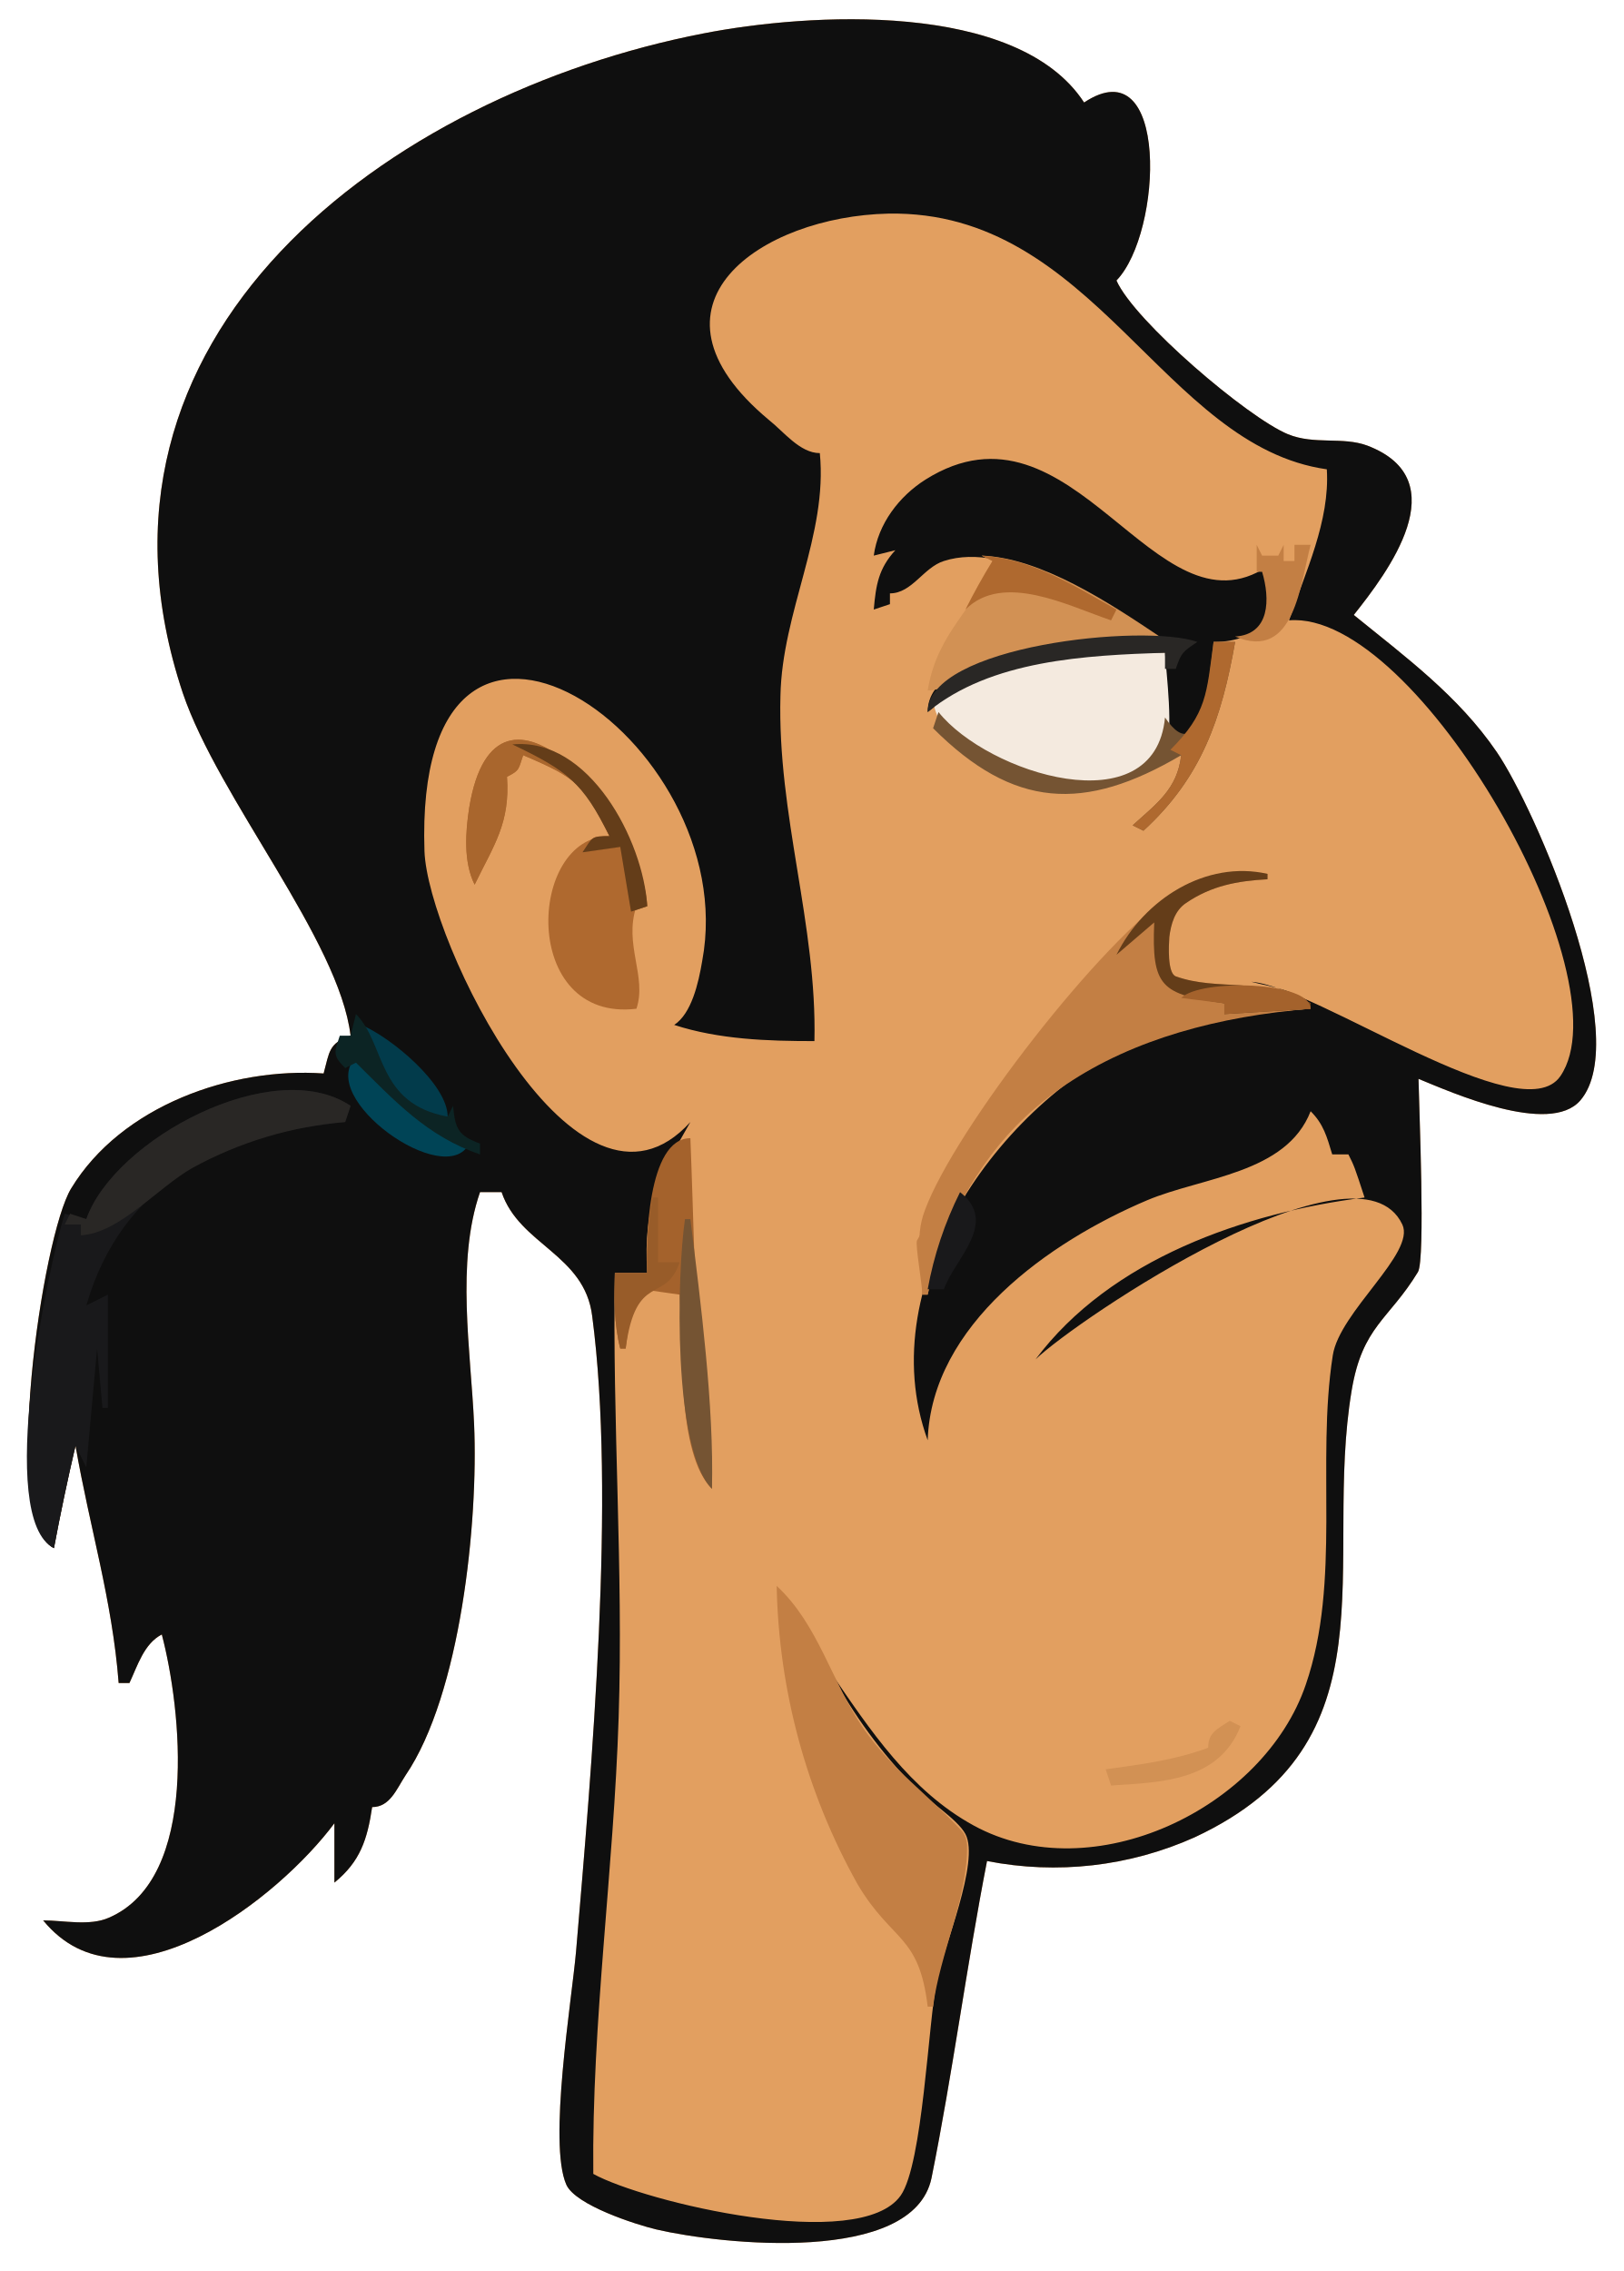
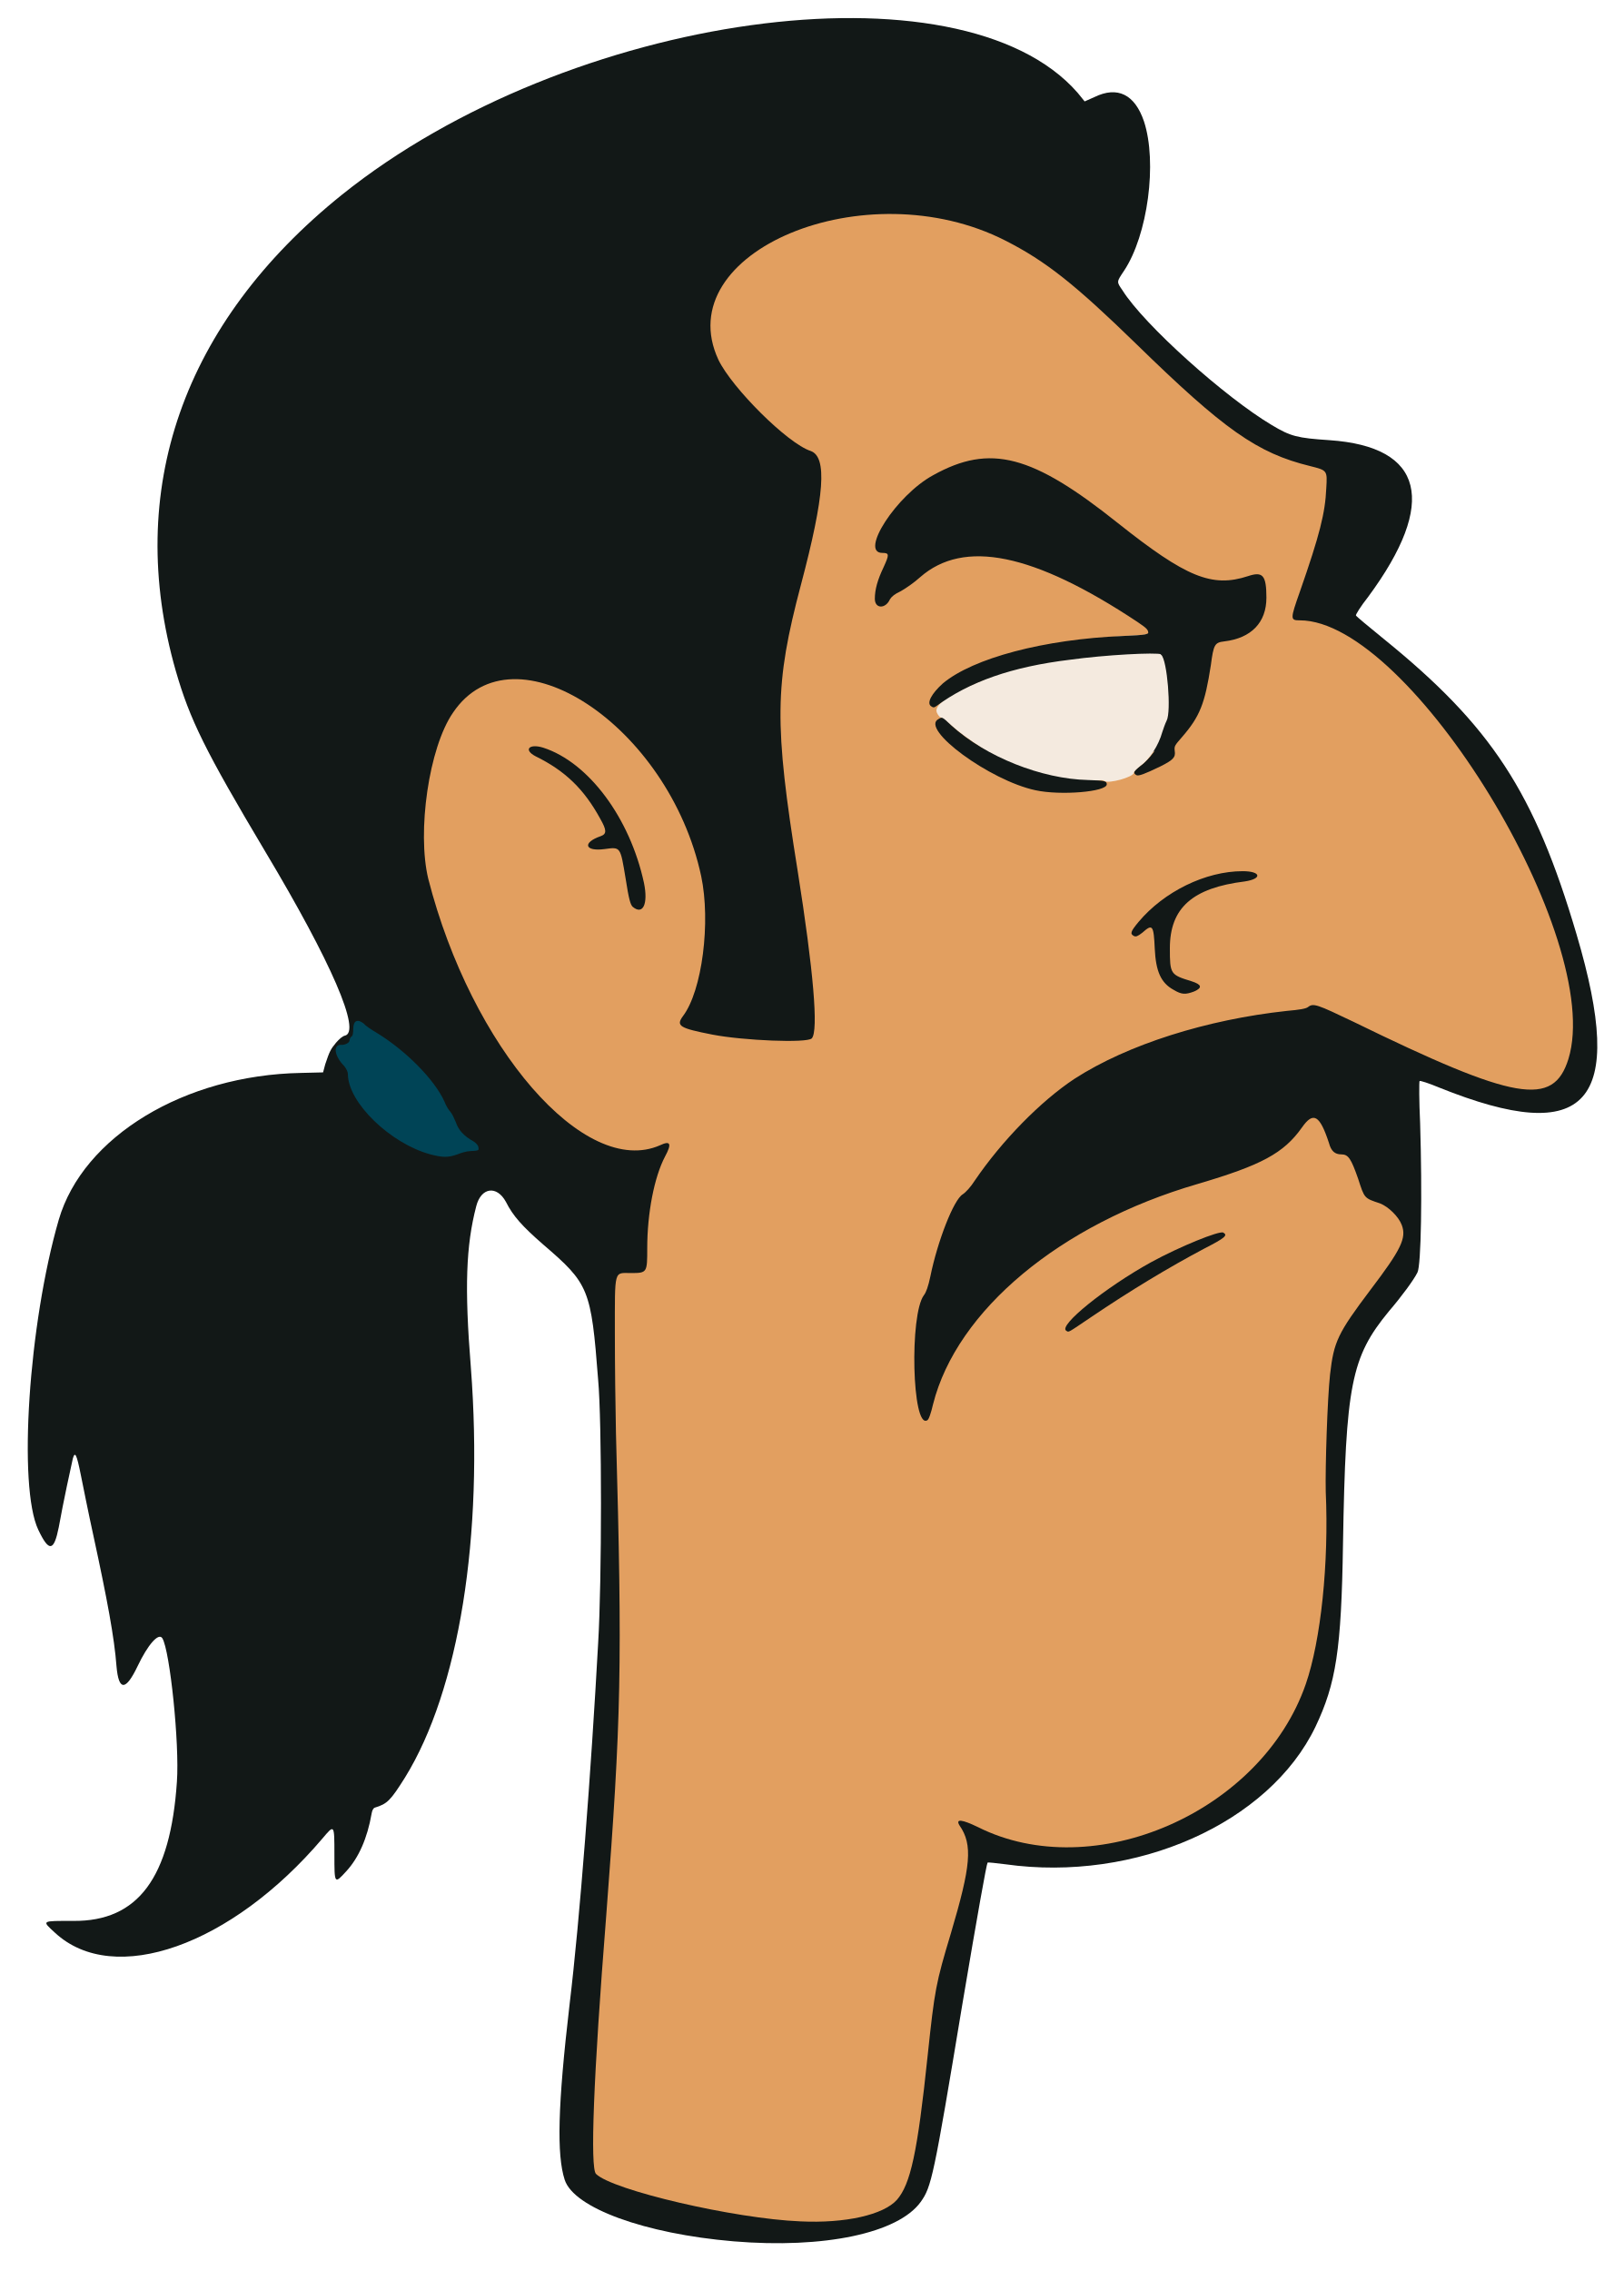
<svg xmlns="http://www.w3.org/2000/svg" viewBox="0 0 301 421" width="301" height="421">
-   <path fill="#e29f60" d="M14 268q-2.2 9.4-4 19c-9.9-4.9-2.2-57.9 3.2-66.7C22.5 205 42.9 197.8 60 199c1.1-4 .9-5.6 5-7-2.1-17.7-24.5-44-31.1-63.5C11.7 62 72.2 17.5 130.4 6.2 149.8 2.4 188.6 0 201 19c15.8-10.5 14.6 24.1 6 33 3.3 7.5 24.3 25.4 31.8 28.5 4.9 2 10.1.4 14.7 2.1 16.8 6.4 3.7 23.6-2.5 31.4 9.6 7.8 19.4 15 26.5 25.4 7.3 10.7 25.5 53 15.5 64.6-5.7 6.6-23.9-1.5-30-4 .1 5.5 1.3 33.4-.1 35.8-5.4 8.9-10.3 10-12.3 22-5.4 32.3 8.6 65.2-29.1 82.8A64 64 0 0 1 183 345c-3.8 19.5-6.4 39.5-10.3 58.8-3.4 16.1-39 12.3-51 9.5-3.8-.9-15-4.5-16.7-8.3-3.4-7.7 1-34.1 1.8-43.2 2.9-34.1 7.4-84.5 3-117.8-1.4-11.5-13.5-13.2-16.8-23h-4c-4.5 13-1.7 29.5-1.1 43 .8 18.2-2.5 50.1-12.7 65.1-1.7 2.6-2.9 5.9-6.2 5.9-.9 6-2.2 10.1-7 14v-11c-10.1 13.6-38.8 36.6-54 18 3.8 0 8.6 1.1 12.2-.5 16.9-7.3 13.4-38.8 9.8-52.5-3.3 1.7-4.5 5.8-6 9h-2c-1.2-15.5-5.4-28.9-8-44" />
-   <path fill="#0f0f0f" d="M14 268q-2.2 9.4-4 19c-9.9-4.9-2.2-57.9 3.2-66.7C22.5 205 42.9 197.8 60 199c1.1-4 .9-5.6 5-7-2.1-17.7-24.5-44-31.1-63.5C11.7 62 72.2 17.5 130.4 6.2 149.8 2.4 188.6 0 201 19c15.8-10.5 14.6 24.1 6 33 3.3 7.5 24.3 25.4 31.8 28.5 4.9 2 10.1.4 14.7 2.1 16.8 6.4 3.7 23.6-2.5 31.4 9.6 7.8 19.4 15 26.5 25.4 7.3 10.7 25.5 53 15.5 64.6-5.7 6.6-23.9-1.5-30-4 .1 5.5 1.3 33.4-.1 35.8-5.4 8.9-10.3 10-12.3 22-5.4 32.3 8.6 65.2-29.1 82.8A64 64 0 0 1 183 345c-3.8 19.5-6.4 39.5-10.3 58.8-3.4 16.1-39 12.3-51 9.5-3.8-.9-15-4.5-16.7-8.3-3.4-7.7 1-34.1 1.8-43.2 2.9-34.1 7.4-84.5 3-117.8-1.4-11.5-13.5-13.2-16.8-23h-4c-4.5 13-1.7 29.5-1.1 43 .8 18.2-2.5 50.1-12.7 65.1-1.7 2.6-2.9 5.9-6.2 5.9-.9 6-2.2 10.1-7 14v-11c-10.1 13.6-38.8 36.6-54 18 3.8 0 8.6 1.1 12.2-.5 16.9-7.3 13.4-38.8 9.8-52.5-3.3 1.7-4.5 5.8-6 9h-2c-1.2-15.5-5.4-28.9-8-44m140 42c7.3 10.7 14.8 22 26.5 28.4 22.1 12.1 53.8-3.2 61.6-26.1 6.6-19.2 1.9-41.1 5-61 1.2-8.1 15.4-19 12.9-24.3-8.2-17.4-60.2 17.5-68 25 13.9-18.6 38.8-27.2 61-30-1.9-5.8-1.9-5.8-3-8h-3c-1-3.3-1.6-5.6-4-8-4.5 11.6-20.1 12.2-30.3 16.5-18.2 7.7-40 23.1-40.7 44.5-10.8-29.6 14.3-64.1 40.9-75 9.4-3.9 20.2-4.1 30.1-5-1.8-3.5-7.4-4-11-5 12.3 1 50.1 28 57.3 17.5 12.4-18.1-26.5-86.5-50.3-84.5 3-8.9 7.6-18.4 7-28-30.4-4.3-43.1-48.1-81.3-47.4-23.5.5-47.7 16.9-22.2 38.2 2.8 2.2 5.8 6.2 9.5 6.2 1.5 15.2-7 29.4-7.3 45-.6 22.1 6.8 42.4 6.3 64-8.7 0-17.7-.3-26-3 3.2-2.1 4.5-7.7 5.2-11.9 7.7-41.2-53.6-82.9-51.5-20.3.6 16.5 28.2 73.5 49.3 50.2-5.7 10-8.8 15.3-8 28h-6c-.5 27.3 1.6 54.9.7 82.4-.9 28.2-5 56.5-4.7 84.6 9.4 5.2 49.4 14.8 57 4 4.1-5.9 5.1-32.1 6.7-39.9 1.2-6 8-22 5.3-27.1-1.5-2.8-7-6.2-9.4-8.7A93 93 0 0 1 154 310m12-208-4 1c.8-5.9 4.7-11 9.6-14.1 27.4-17.2 42.5 30 63.4 16.1 2.2 8.5-1 14-10 14 .4 6.1.3 17.7-8 18a21 21 0 0 1-1-16c-14.6.5-32.2 1.3-44 11 0-12.7 31.1-12 40-15-9.8-5.4-25.2-16.8-37-13-3.8 1.2-5.9 6-10 6v2l-3 1c.4-4.6.9-7.6 4-11" />
-   <path fill="#c37f44" d="M144 294c7.7 7.1 10.2 17.8 16 26.3 5.5 7.9 12.1 12.4 18.4 19.2q.8 1 .9 2.5c.2 9.6-5.1 20.3-6.3 30h-1c-1.6-13.5-6.6-11.9-13-22.7a118 118 0 0 1-15-55.3" />
-   <path fill="#19191b" d="m18 250-2 22-2-4q-2.2 9.4-4 19c-10.9-5.5-1.1-52.1 2-62l4 1c5.2-14.8 34.7-30.6 49-21l-1 3c-23.2 2.3-41.4 11.3-48 34l4-2v21h-1z" />
-   <path fill="#f4eadf" d="M216 121c.2 3.6 1.7 15.1 0 18-7.6 12.7-40.7 5.7-43-9 13.1-8.7 28-9.1 43-9" />
-   <path fill="#c37f44" d="M171 240c.1-5.7-1.6-10.2.5-15.7 5.5-14.9 32.8-50.2 46.2-58.8A24 24 0 0 1 235 162v1c-5.6.3-10.4 1.2-15.1 4.4-2.1 1.4-2.8 3.9-3.1 6.3-.1 1.5-.4 6.7 1.2 7.3 7.8 2.8 16 0 25 5v1c-34.1 2.8-63 16.9-71 53z" />
-   <path fill="#af692f" d="M88 164c-2.1-4.2-1.7-9.8-1-14.3 5-30.4 32.1 1.8 33 18.3h-2c-2.4 7.1 2 13 0 19-21.6 2.6-20.2-32-5-32-4.9-9.7-5.9-10.7-16-15-.9 2.6-.6 2.8-3 4 .6 8.6-2.4 12.6-6 20" />
-   <path fill="#d29154" d="M182 103c11.1.4 23.9 8.9 33 15-8.9 1-18.3 1.6-27 4-4.7 1.3-11.7 6-16 6 1.8-11.1 9-15.1 12-24z" />
-   <path fill="#292725" d="m12 227 1-2 3 1c5.2-14.8 34.7-30.6 49-21l-1 3a71 71 0 0 0-28.3 8.5c-6.4 3.6-13.5 12.1-20.7 12.5v-2z" />
-   <path fill="#a4622c" d="M132 276c-6.6-6.6-5.3-26.7-6-36l-7-1c-2.1 3.5-2.5 6.9-3 11h-1c-1.2-4.7-1.1-9.2-1-14h6c-.3-5.6 0-25 8-25 .6 14.7.8 29.6 1.8 44.3.5 7 2.4 13.7 2.2 20.7" />
-   <path fill="#a9662d" d="M108 158c1.9-2.8 1.5-3 5-3-4.9-9.7-5.9-10.7-16-15-.9 2.6-.6 2.8-3 4 .6 8.6-2.4 12.6-6 20-2.1-4.2-1.7-9.8-1-14.3 5-30.4 32.1 1.8 33 18.3l-3 1-2-12z" />
-   <path fill="#755433" d="M216 133c7.1 10.6 8.4-9.5 9-14h4c-2.5 14.2-6.2 25.1-17 35l-2-1c4.4-4 8.3-6.7 9-13-18 10.6-31.1 9.9-46-5l1-3c9.1 11.4 40.1 21.2 42 1" />
-   <path fill="#643d19" d="M207 177c5.1-10.3 16.6-17.6 28-15v1c-5.6.3-10.4 1.2-15.1 4.4-2.1 1.4-2.8 3.9-3.1 6.3-.1 1.5-.4 6.7 1.2 7.3 7.8 2.8 16 0 25 5v1l-16 1v-2c-11.7-1.7-13.5-3-13-15z" />
-   <path fill="#292725" d="M172 132c0-12.3 40.1-16.5 50-13-2.7 1.8-3 2-4 5h-2v-3c-14.6.5-32.2 1.3-44 11" />
-   <path fill="#004456" d="M87 212c-4.4 8.7-28.5-8.5-21-16 6.7 6.9 11.9 12.9 21 16" />
-   <path fill="#023b4b" d="M67 190c5.5 2.3 16 11 16 17-6.7.2-18.1-10.7-16-17" />
-   <path fill="#af692f" d="M179 113q2.3-4.6 5-9l-2-1c9.4.6 17 5.5 25 10l-1 2c-8-2.7-20-9-27-2" />
-   <path fill="#c37f44" d="M238 101v3h2v-3h3c-1.9 7-2.9 21.7-14 17 6.5-.4 6.5-7 5-12h-1v-5l1 2h3z" />
-   <path fill="#643d19" d="M95 138c14.2-1.4 24.3 17.8 25 30l-3 1-2-12-7 1c1.9-2.8 1.5-3 5-3-5-10-7.8-12.1-18-17" />
-   <path fill="#af692f" d="M210 153c4.4-4 8.3-6.7 9-13l-2-1c6.8-6.8 6.7-10.4 8-20h4c-2.5 14.2-6.2 25.1-17 35z" />
-   <path fill="#c37f44" d="M187 204c.9 1.9 1.1 2.1 3 3a65 65 0 0 0-18 33h-1c0-1.8-1.3-9.1-1-10a189 189 0 0 1 17-26" />
-   <path fill="#0c2424" d="M84 205c.4 4.2.9 5.5 5 7v2c-9.8-3.3-15.9-10-23-17l-2 1c-2.4-2.4-2-2.9-1-6h2l1-4c5.5 5.5 3.8 16.6 17 19z" />
-   <path fill="#755433" d="M132 276c-7.3-7.3-6.5-39.8-5-50h1c1.9 15.3 4.4 34.7 4 50" />
-   <path fill="#985c29" d="M126 234c-2.6 7.8-8.1 1.6-10 16h-1c-1.2-4.7-1.1-9.2-1-14h6q-.2-7 1-14h1v12z" />
-   <path fill="#d29154" d="M205 328c6.5-.9 12.8-1.7 19-4 0-2.9 1.8-3.5 4-5l2 1c-4 10.2-14.7 10.4-24 11z" />
-   <path fill="#19191b" d="M178 221c7.2 5.7-.9 12.2-3 18h-3a67 67 0 0 1 6-18" />
-   <path fill="#a4622c" d="M219 185c3.6-3.6 24-3.1 24 2l-16 1v-2z" />
+   <path class="c-outline" fill="#121817" d="M136 415.5C119.5 414.1 106.4 409.3 104.7 404.1C103.2 399.5 103.4 390.4 105.6 371.6C107.5 355.9 109.6 328.3 110.9 304.6C111.6 293 111.6 263.4 110.9 255.8C109.6 238.9 109.2 238 100.7 230.7C96.8 227.3 95.1 225.4 93.8 222.8C92.1 219.7 89.2 220.1 88.3 223.6C86.4 230.9 86.1 238.6 87.3 253.5C89.7 284.9 85.1 313.3 75.1 329.5C72.4 333.8 71.8 334.4 69.5 335.1C69.2 335.2 69 335.6 68.9 336.2C68.1 340.8 66.5 344.4 64.2 346.9C62 349.3 62 349.3 62 343.8C62 338.1 62 338.2 59.8 340.8C42.9 360.7 21.1 368.4 10.2 358.3C7.7 356 7.6 356.1 13.6 356.1C25.6 356.2 31.6 348.1 32.8 330.3C33.3 323.2 31.5 306 30.1 303.7C29.4 302.6 27.4 304.9 25.5 308.9C23.3 313.5 22 313.5 21.6 308.9C21.2 303.6 19.9 296.6 17.3 284.6C16.4 280.5 15.4 275.5 15 273.5C14.2 269.5 13.9 269 13.5 270.4C13.2 271.7 11.7 278.6 10.9 283.1C10 287.6 9.1 287.8 7.1 283.6C3.3 275.6 5.3 245.4 10.9 226.1C15.4 210.7 34.2 199.3 55.8 198.9L59.9 198.8L60.3 197.3C61.1 194.9 61.3 194.5 62.3 193.3C62.9 192.6 63.5 192.1 63.9 192C67.1 191.4 61.4 178.3 49.2 157.9C38 139.1 35.2 133.4 32.6 124.4C23 90.9 33.9 59.8 63.4 36.1C105.4 2.4 178.1 -7.7 199.8 17.2L201.1 18.8L202.9 18C207.2 15.9 210.4 17.5 212.1 22.5C214.6 30.1 212.8 43.6 208.4 50.2C207 52.3 207 52.2 208.1 53.8C212.1 60.2 227.2 73.7 235.8 78.8C239.3 80.9 240.5 81.2 246.5 81.6C264 82.8 266.6 93.1 253.7 110.6C252.2 112.5 251.3 114 251.4 114.1C251.5 114.3 253.8 116.2 256.5 118.4C276.5 134.6 284.5 146.8 292.3 173.2C301.6 204.6 294.4 212.7 266.8 201.6C264.9 200.8 263.3 200.3 263.2 200.4C263.1 200.5 263.1 204.1 263.3 208.2C263.7 221.3 263.5 234.6 262.8 235.9C262.1 237.3 259.9 240.3 257.5 243.1C250.5 251.6 249.5 256.7 249 286.2C248.7 305.9 247.7 312.1 243.9 320.1C235.3 338 210.6 349 186.4 345.6C184.7 345.4 183.2 345.2 183.1 345.3C182.9 345.6 181.3 354.5 178.4 371.7C173.1 403.7 172.7 405.4 170.7 408.2C166.5 414 152.8 416.9 136 415.5Z" />
+   <path class="c-skin" fill="#e29f60" d="M148.4 411.8C136.1 411.3 113.5 406 110.5 403C109.4 401.9 110 385.3 112.4 355.1C115.2 318.4 115.4 308.9 114.2 265.6C114.1 261.1 114 252.8 114 247.2C114 235.1 113.8 236 117 236C120 236 120 235.9 120 231.4C120 224.9 121.3 218.2 123.3 214.4C124.6 212 124.3 211.4 122.4 212.3C108.4 218.5 87.4 194.2 79.4 162.9C77.3 154.2 79.5 138.6 84 132.1C95.2 115.5 124 134.5 130 162.4C131.8 170.9 130.2 183.7 126.6 188.4C125.3 190.2 126 190.6 132.1 191.8C137.8 192.9 149.6 193.4 150.5 192.5C151.8 191.2 150.8 179.8 147.9 161.5C143.5 134.1 143.6 126.9 148.5 108.4C152.9 91.8 153.4 84.7 150.3 83.6C146 82.2 135.7 71.9 133.2 66.7C123.9 46.7 160.5 31.4 186.4 44.6C193.9 48.4 199.4 52.8 210.6 63.7C227 79.7 233.1 84 242.9 86.4C246.1 87.2 246.1 87.2 245.9 90.5C245.7 95.1 244.7 99.1 241 109.7C239.2 114.8 239.2 115 241 115C261.5 115 297.6 174.1 290.8 196.3C288 205.3 281 204.1 250.9 189.4C244.2 186.2 243.5 185.9 242.5 186.7C242.1 187 240.9 187.2 238.6 187.4C223.8 189 209.1 193.6 199.2 200C193 204.1 185.8 211.4 180.7 218.9C180 220 179.1 221 178.5 221.4C176.8 222.4 173.8 230.2 172.5 236.6C172.1 238.5 171.7 239.6 171.3 240.1C168.6 243.7 169.1 264.9 171.9 263.3C172.2 263.2 172.6 262 173 260.3C177.4 242.9 196.6 226.9 222 219.5C233.9 216 238 213.8 241.4 209C243.5 206 244.7 206.7 246.4 211.9C246.8 213.4 247.5 214 248.7 214C250 214 250.5 214.8 251.8 218.5C253 222.2 252.9 222.1 255.9 223.1C257.4 223.7 259.3 225.5 259.9 227.1C260.8 229.5 259.8 231.6 254.1 239.1C248 247.2 247.3 248.7 246.6 254.8C246.1 259.4 245.7 271.8 245.8 276.5C246.4 289.8 244.9 304.1 242.1 312.2C233.9 335.9 202.8 349.5 181.3 338.7C178.4 337.3 177.1 337.1 177.9 338.4C180.4 342 180 345.9 176.3 358.4C173.5 367.7 173.3 368.8 172 381C170.1 399.2 168.8 404.9 166.3 407.8C163.8 410.6 156.7 412.2 148.4 411.8ZM215.1 142.1C217.5 140.9 218 140.4 217.8 139.2C217.7 138.3 217.8 138.2 219.1 136.7C222.5 132.8 223.4 130.4 224.5 123.3C225 119.5 225.2 119.1 227 118.9C232 118.3 234.8 115.4 234.8 110.8C234.8 106.6 234.1 105.9 231.4 106.8C224.7 109 219.9 107 207.3 97C191.4 84.3 183.6 82.2 173 88.1C166.2 91.8 159.3 102.5 163.6 102.5C164.9 102.5 164.9 102.8 163.8 105.2C162.7 107.5 162.2 109.3 162.2 111C162.2 112.9 164.2 112.9 165 111.1C165.3 110.6 165.9 110.1 167 109.6C167.9 109.1 169.5 108 170.6 107C178.7 99.9 191.6 102.5 210.9 115.3C212.8 116.6 212.9 116.7 213 117.8C213.1 118.5 213.4 119.3 213.6 119.6C214.2 120.5 214 120.5 209.3 120.8C203.5 121.1 192.6 124.2 187.3 127C186.1 127.7 184.1 128.6 182.9 129.1C181.8 129.6 180.1 130.4 179.3 130.8L177.7 131.7L178.8 132.6C180.9 134.4 188.1 139 190.3 139.9C193.3 141.1 200.7 142.1 203.4 141.7C203.8 141.6 204.5 141.6 205 141.7C205.6 141.9 206.3 141.8 207.5 141.3C208.4 141 209.7 140.7 210.3 140.6C210.9 140.6 212 140.2 212.8 139.9L214.1 139.2L213.3 140.2C212.8 140.8 212 141.6 211.4 142C210.2 142.9 210 143.3 210.7 143.7C211.1 143.9 212.2 143.5 215.1 142.1Z" />
+   <path class="c-hair-tie" fill="#004456" d="M79.8 214C72.4 212 64.5 204.4 64.5 199.1C64.5 198.7 64.2 198.1 63.8 197.6C61.9 195.7 61.7 193.5 63.4 193.7C64 193.7 64.8 193.3 64.8 192.9C64.8 192.7 64.9 192.4 65.1 192.2C65.4 192.1 65.5 191.5 65.5 190.7C65.5 189.2 66.3 188.8 67.5 189.8C67.8 190.2 68.9 190.9 69.9 191.5C75.3 194.8 80.6 200.2 82.4 204.2C82.7 205 83.2 205.8 83.5 206.1C83.8 206.4 84.2 207.3 84.5 208C85 209.5 86 210.6 87.8 211.6C88.3 211.9 88.7 212.4 88.7 212.7C88.8 213.3 88.8 213.3 87.1 213.4C86.6 213.4 85.5 213.7 84.8 214C83.1 214.6 82.1 214.6 79.8 214Z" />
+   <path class="c-eye" fill="#f4eadf" d="M204.8 144.8C204.5 144.6 204 144.6 203.5 144.7C200.4 145.1 192.3 144 188.8 142.5C186 141.4 178.9 136.8 176.4 134.5C175.5 133.7 174.6 133 174.4 133C174.3 133 173.9 132.6 173.7 132.1C173.1 130.8 175.9 128.7 181.5 126.4C182.7 125.9 184.6 125 185.8 124.4C191 121.6 203.1 118.1 208.3 117.9C210.3 117.8 212.1 117.7 212.4 117.6C212.8 117.5 213 117.7 213.2 118.6C213.5 119.6 214 120.3 215.3 121.4C216.4 122.3 217.2 131.9 216.3 133.6C216 134.2 215.7 135.1 215.5 135.7C214.8 138.2 213.2 140.7 211.4 142C210.8 142.5 210.2 143 210.2 143.3C210 144.1 205.6 145.3 204.8 144.8Z" />
+   <path class="c-outline" fill="#121817" d="M172.6 130.9C171.8 130.3 172.7 128.6 174.8 126.7C180.4 122 193.6 118.5 208.2 117.9C212.7 117.7 213.1 117.6 212.9 117C212.8 116.7 212.9 116.6 213.3 116.7C213.6 116.8 213.9 117.2 214 117.9C214.2 118.5 214.7 119.4 215.2 119.9C216.2 121 216.3 121.6 215.4 121.3C214.3 120.9 204.9 121.4 198.4 122.3C187.6 123.6 179.7 126.4 173.6 130.9C173.2 131.2 173 131.2 172.6 130.9Z" />
+   <path class="c-outline" fill="#121817" d="M192 146.5C183.5 144.7 170.5 135.1 174 133.3C174.7 132.9 174.6 132.8 176.4 134.5C182.8 140.3 193.1 144.4 201.7 144.6C204.9 144.7 205.2 144.8 205.2 145.4C205.2 146.8 196.6 147.5 192 146.5Z" />
+   <path class="c-outline" fill="#121817" d="M117.3 168.1C116.9 167.7 116.6 166.8 116 162.9C115 156.9 115.1 157 112.1 157.4C108.4 157.9 107.9 156.2 111.4 155C112.5 154.6 112.5 153.9 111.3 151.8C108.3 146.3 104.8 142.9 99.3 140.2C97 139 98.1 137.8 100.7 138.6C109.1 141.3 116.8 151.6 119.4 163.7C120.2 167.6 119.2 169.7 117.3 168.1Z" />
+   <path class="c-outline" fill="#121817" d="M217.6 183.5C215.2 182.2 214.3 180 214.1 175.9C213.9 171.5 213.7 171.2 211.8 172.9C210.9 173.6 210.6 173.7 210.2 173.5C209.5 173.1 209.6 172.7 211.1 170.9C215.8 165.3 223.5 161.5 230.4 161.5C233.8 161.5 234.1 162.9 230.8 163.4C221.1 164.6 216.9 168.3 216.9 175.8C216.9 180.6 217 180.7 220.9 181.9C222.8 182.5 223 183.1 221.4 183.8C219.8 184.4 219.1 184.4 217.6 183.5Z" />
+   <path class="c-outline" fill="#121817" d="M197.7 246.7C196.1 245.8 204.9 238.7 213.4 234C218.7 231.1 226.1 228.1 226.8 228.5C227.7 229 227.1 229.5 223.4 231.4C216.6 235 209.5 239.3 202.4 244.1C197.8 247.2 198.2 247 197.7 246.7Z" />
</svg>
